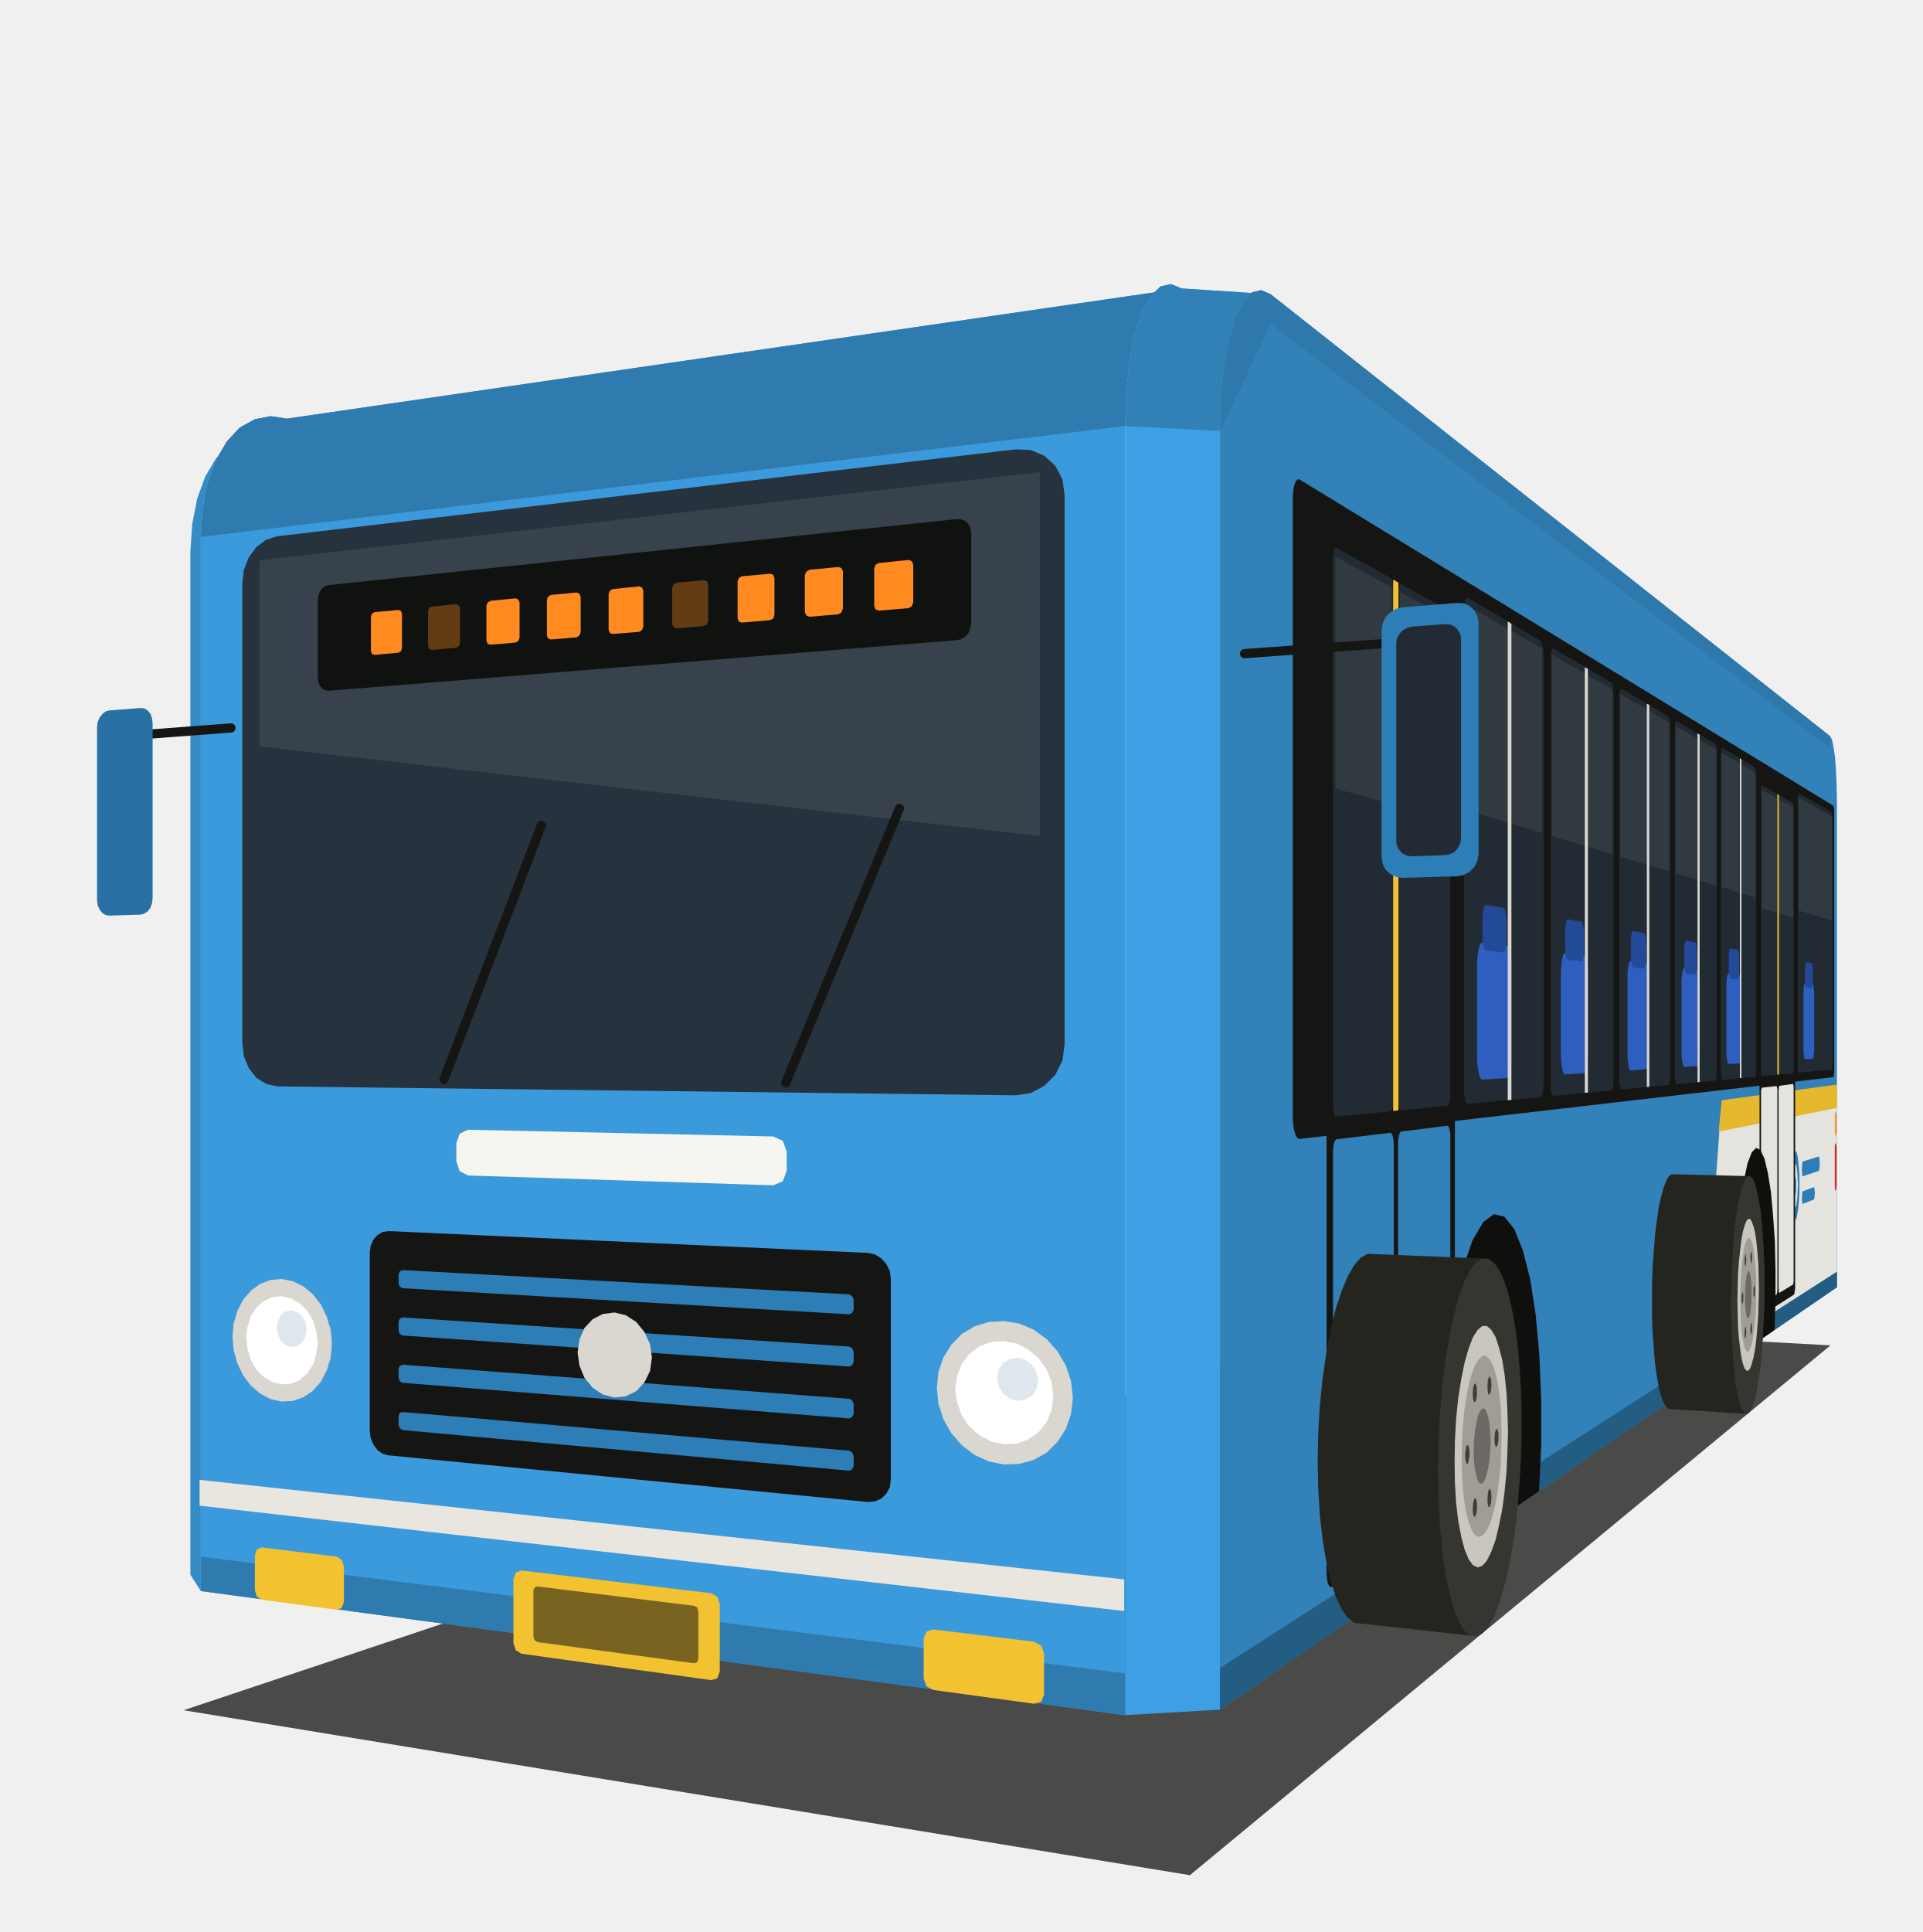
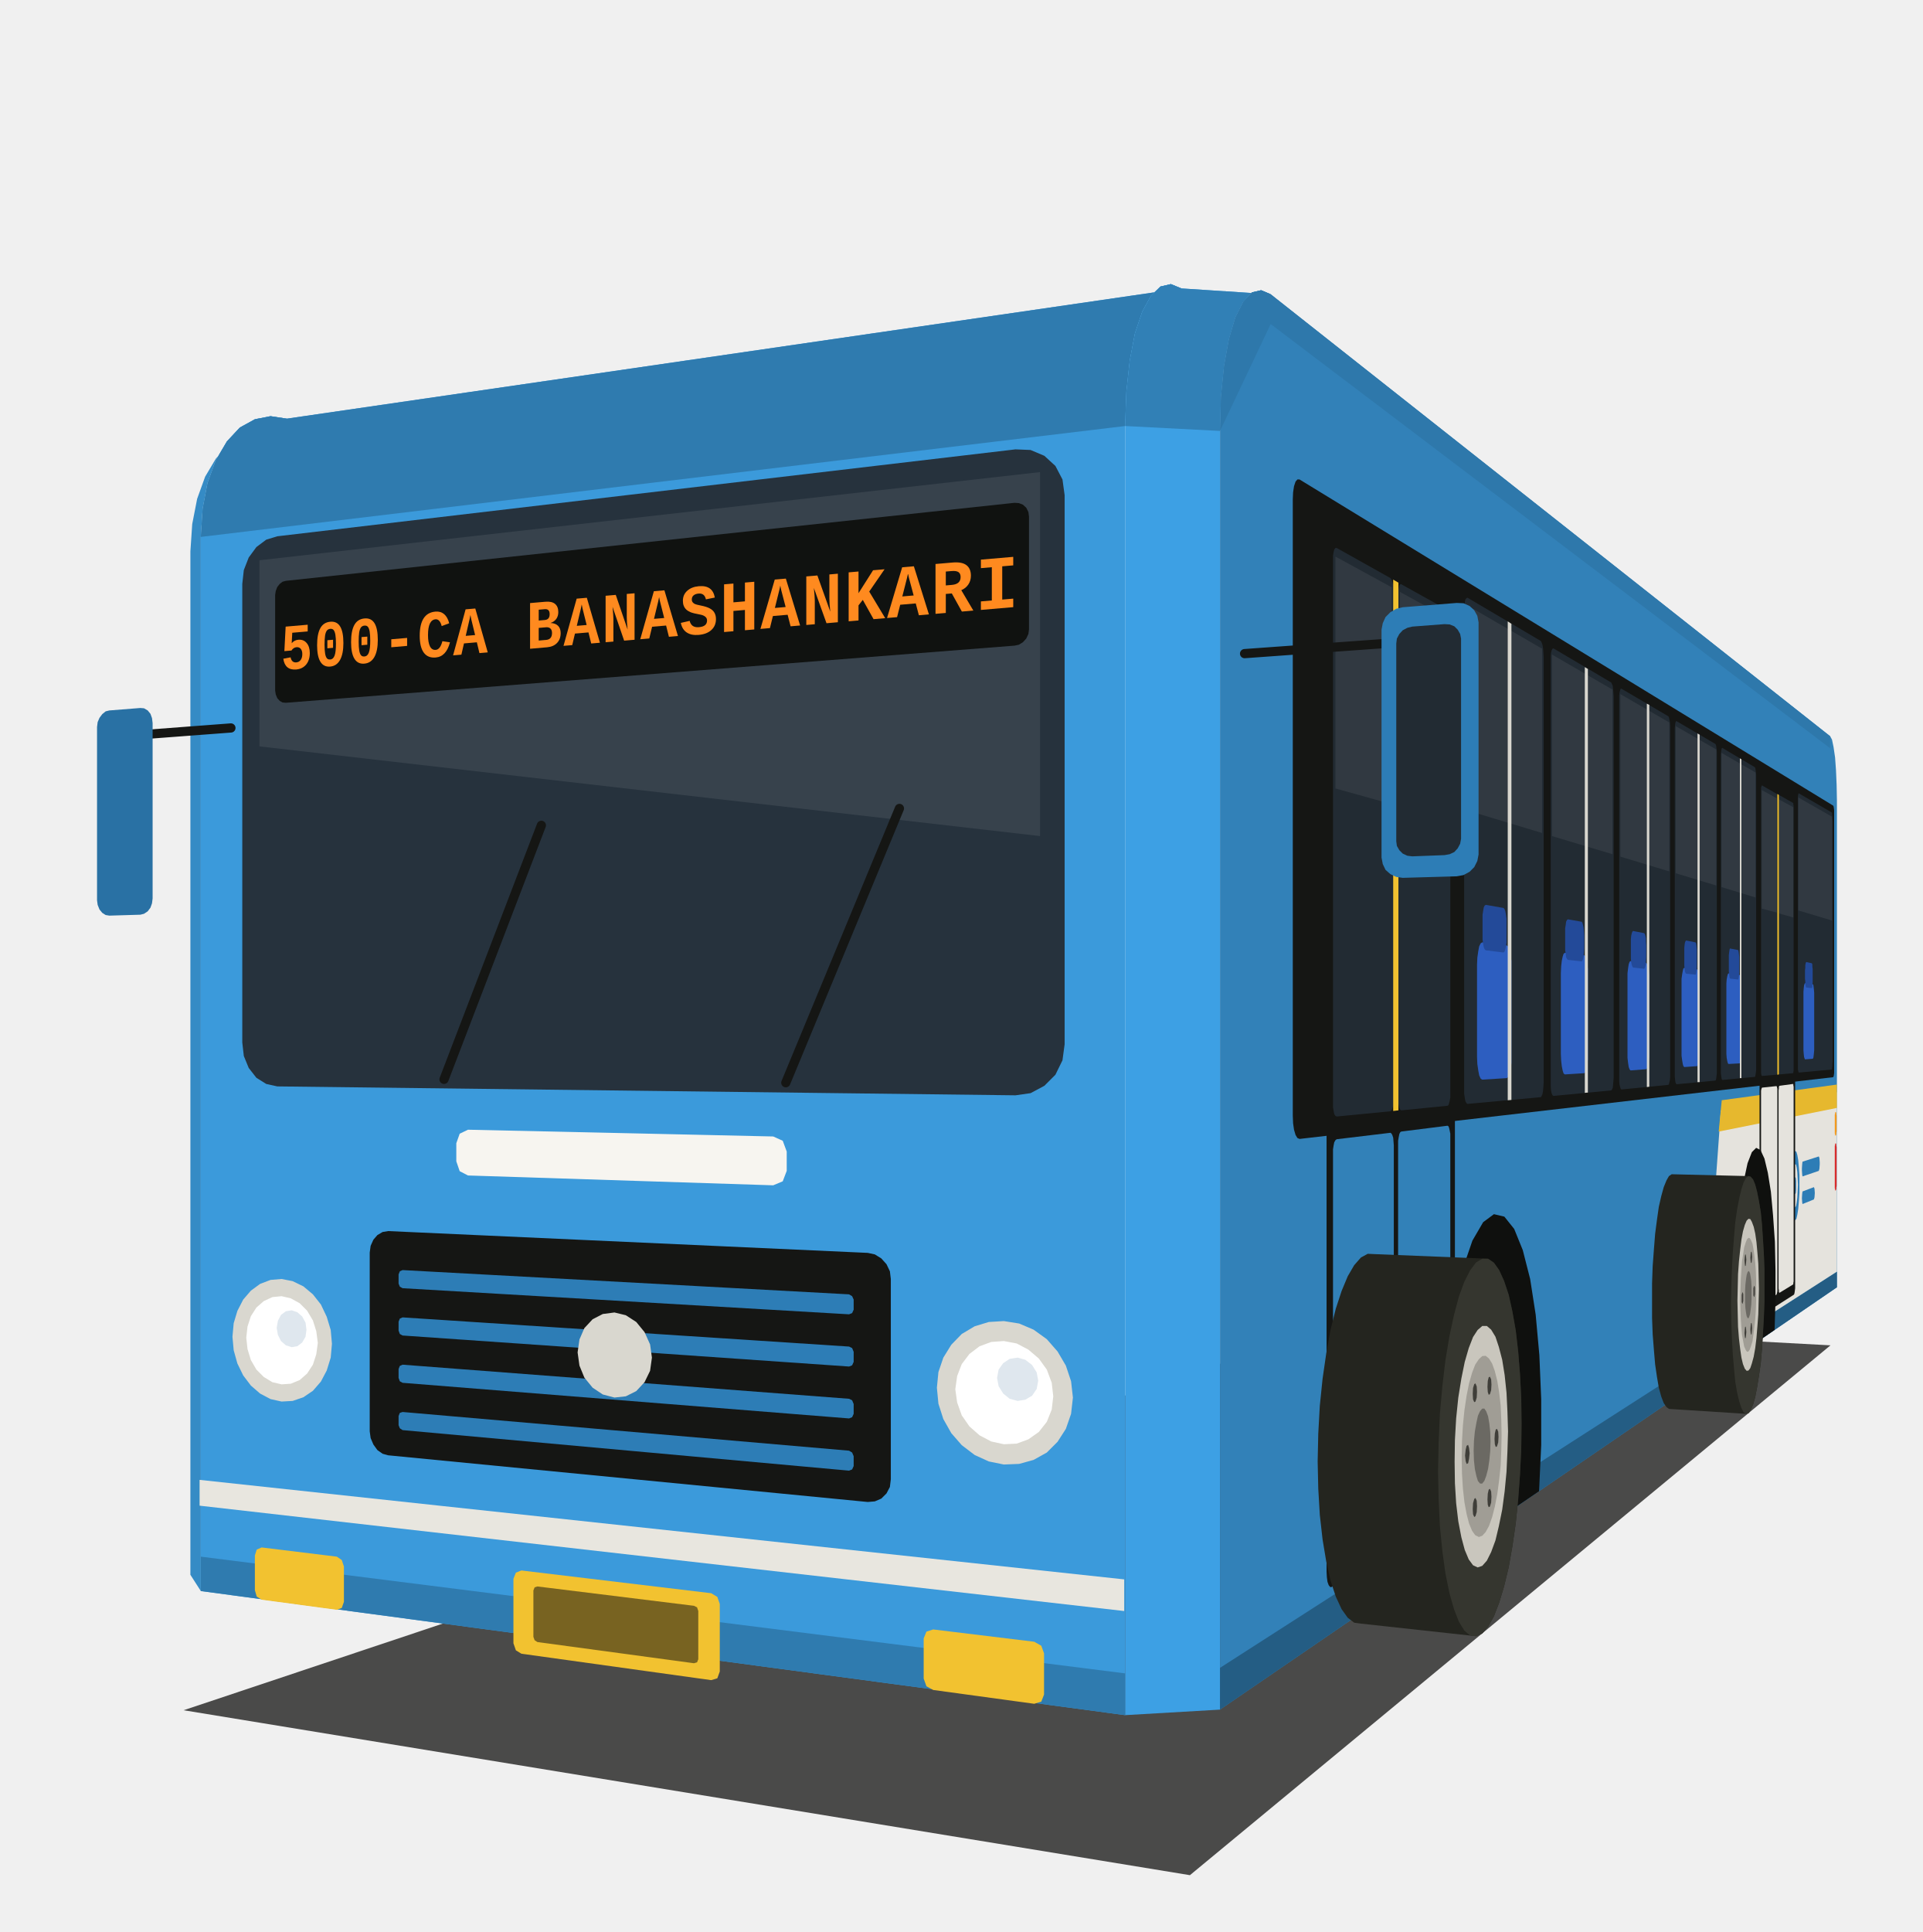
<svg xmlns="http://www.w3.org/2000/svg" viewBox="0 0 626 629" role="img">
  <g transform="translate(156.3 336.6)">
    <path d="M231.2,273.9L439.8,101.4L284.1,93L-96.5,220.2Z" fill="#1c1c1a" fill-opacity="0.78" />
    <path d="M-90.9,181.4L-90.9,-161.8L-90.3,-171L-88.7,-179.4L-86,-186.8L-82.4,-192.9L-78.2,-197.4L-73.3,-200.1L-68.2,-201.1L-62.9,-200.3L-67,-194.8L-72.1,-195.5L-77.1,-194.5L-81.9,-191.7L-86,-187.3L-89.5,-181.4L-92.1,-174.2L-93.7,-166L-94.3,-157.1L-94.3,176.1Z" fill="#358bc5" />
    <path d="M210.1,221.8L210.1,-197.9L210.5,-209L211.6,-219.2L213.3,-228.1L215.7,-235.2L218.5,-240.3L221.6,-243.3L225,-244.1L228.4,-242.7L-62.9,-200.3L-68.2,-201.1L-73.3,-200.1L-78.2,-197.4L-82.4,-192.9L-86,-186.8L-88.7,-179.4L-90.3,-171L-90.9,-161.8L-90.9,181.4Z" fill="#3b9adb" />
    <path d="M210.1,-197.9L210.5,-209L211.6,-219.2L213.3,-228.1L215.7,-235.2L218.5,-240.3L221.6,-243.3L225,-244.1L228.4,-242.7L-62.9,-200.3L-68.2,-201.1L-73.3,-200.1L-78.2,-197.4L-82.4,-192.9L-86,-186.8L-88.7,-179.4L-90.3,-171L-90.9,-161.8Z" fill="#2f7baf" />
    <path d="M210.1,221.8L210.1,-197.9L210.5,-209L211.6,-219.2L213.3,-228.1L215.7,-235.2L218.5,-240.3L221.6,-243.3L225,-244.1L228.4,-242.7L257.5,-240.8L254.4,-242.1L251.4,-241.4L248.6,-238.4L246,-233.3L243.9,-226.2L242.3,-217.4L241.3,-207.3L241,-196.3L241,220Z" fill="#3da0e4" />
    <path d="M210.1,-197.9L210.5,-209L211.6,-219.2L213.3,-228.1L215.7,-235.2L218.5,-240.3L221.6,-243.3L225,-244.1L228.4,-242.7L257.5,-240.8L254.4,-242.1L251.4,-241.4L248.6,-238.4L246,-233.3L243.9,-226.2L242.3,-217.4L241.3,-207.3L241,-196.3Z" fill="#3180b6" />
    <path d="M241,220L241,-196.3L241.3,-207.3L242.3,-217.4L243.9,-226.2L246,-233.3L248.6,-238.4L251.4,-241.4L254.4,-242.1L257.5,-240.8L439.7,-96.9L440.3,-95.8L440.8,-93.4L441.3,-90L441.6,-85.8L441.8,-81.1L441.9,-76.1L441.9,82.5Z" fill="#3281b8" />
    <path d="M241,-196.3L241.3,-207.3L242.3,-217.4L243.9,-226.2L246,-233.3L248.6,-238.4L251.4,-241.4L254.4,-242.1L257.5,-240.8L439.7,-96.9L439.7,-93L257.5,-231.1Z" fill="#2e78ab" />
    <path d="M241,220L441.9,82.5L441.9,77.4L241,206.4Z" fill="#245d84" />
    <path d="M210.1,221.8L-90.9,181.4L-90.9,170.2L210.1,208.2Z" fill="#2f7baf" />
    <path d="M398.3,105.4L404.1,25L441.9,19L441.9,77.4Z" fill="#e5e3dd" />
    <path d="M403.4,31.8L404.4,21.6L441.9,16.5L441.9,24.1Z" fill="#e6b82e" />
    <path d="M429.7,48.9L429.7,46L429.5,43.4L429.3,41.1L429,39.4L428.7,38.4L428.3,38.1L427.9,38.6L427.6,39.9L427.3,41.7L427,44.2L426.9,47L426.8,50L426.9,52.9L427,55.6L427.3,57.8L427.6,59.5L427.9,60.5L428.3,60.7L428.7,60.2L429,58.9L429.3,57L429.5,54.6L429.7,51.8Z" fill="#2d7db6" />
    <path d="M429.2,49.1L429.1,46.9L429,45L428.8,43.5L428.6,42.6L428.3,42.4L428,42.8L427.8,43.9L427.6,45.5L427.4,47.5L427.4,49.8L427.4,51.9L427.6,53.9L427.8,55.3L428,56.3L428.3,56.5L428.6,56L428.8,54.9L429,53.3L429.1,51.3Z" fill="#e5e3dd" />
    <path d="M428.6,49.3L428.6,47.9L428.5,46.9L428.3,46.6L428.1,47L428,48.1L427.9,49.6L428,51L428.1,51.9L428.3,52.2L428.5,51.8L428.6,50.7Z" fill="#2d7db6" />
    <path d="M436.3,41.8L436.2,40.4L436,39.9L430.7,41.6L430.6,42.3L430.5,43.8L430.5,44.4L430.6,45.9L430.7,46.4L436,44.6L436.2,43.9L436.3,42.5Z" fill="#2d7db6" />
    <path d="M434.7,51.8L434.6,50.4L434.4,49.9L430.7,51.3L430.6,52L430.5,53.5L430.5,53.5L430.6,54.9L430.7,55.4L434.4,53.9L434.6,53.2L434.7,51.8Z" fill="#2d7db6" />
    <path d="M441,-70.9L441,-71.9L441,-72.8L440.9,-73.6L440.8,-74.1L440.7,-74.3L266.9,-180.5L266.2,-180.5L265.6,-179.8L265.1,-178.3L264.8,-176.3L264.7,-174L264.7,26.6L264.8,29.1L265.1,31.2L265.6,32.9L266.2,33.9L266.9,34.2L440.7,14.1L440.8,13.9L440.9,13.5L441,12.7L441,11.8L441,10.9Z" fill="#151614" />
    <path d="M317.5,-139.2L317.5,-140.9L317.3,-142.4L317,-143.7L316.7,-144.6L316.3,-145.1L277.3,-168.1L276.9,-168.1L276.4,-167.5L276,-166.4L275.8,-164.8L275.7,-163L275.7,175.1L275.8,176.9L276,178.4L276.4,179.5L276.9,180.1L277.3,180.1L316.3,155.5L316.7,155L317,154L317.3,152.7L317.5,151.2L317.5,149.6Z" fill="#151614" />
    <path d="M297.6,-143.6L297.5,-144.9L297.4,-146.2L297.1,-147.2L296.8,-148L296.5,-148.4L279,-158.2L278.6,-158.2L278.2,-157.7L278,-156.9L277.8,-155.7L277.8,-154.4L277.8,22.5L277.8,23.9L278,25.1L278.2,26.1L278.6,26.7L279,26.9L296.5,25.2L296.8,25L297.1,24.3L297.4,23.4L297.5,22.2L297.6,20.9Z" fill="#222b33" />
    <path d="M278.6,-155.4L296.9,-145.4L296.9,-74.8L278.6,-79.9Z" fill="#ffffff" fill-opacity="0.07" />
    <path d="M297.6,36.3L297.5,35L297.4,33.8L297.1,32.9L296.8,32.4L296.5,32.2L279,34.3L278.6,34.6L278.2,35.3L278,36.3L277.8,37.6L277.8,39L277.8,167.8L277.8,169.2L278,170.3L278.2,171.2L278.6,171.6L279,171.6L296.5,161L296.8,160.6L297.1,159.8L297.4,158.7L297.5,157.5L297.6,156.2Z" fill="#3281b8" />
    <path d="M316,-133.6L316,-134.8L315.8,-136L315.6,-137L315.4,-137.7L315.1,-138L300,-146.4L299.7,-146.4L299.4,-146L299.2,-145.2L299,-144.1L299,-142.9L299,20.8L299,22.1L299.2,23.2L299.4,24.1L299.7,24.7L300,24.9L315.1,23.4L315.4,23.2L315.6,22.6L315.8,21.8L316,20.7L316,19.5Z" fill="#222b33" />
    <path d="M299.6,-143.9L315.4,-135.2L315.4,-69.6L299.6,-74Z" fill="#ffffff" fill-opacity="0.07" />
    <path d="M316,33.7L316,32.5L315.8,31.5L315.6,30.6L315.4,30.1L315.1,29.9L300,31.8L299.7,32L299.4,32.6L299.2,33.6L299,34.8L299,36.1L299,155.3L299,156.6L299.2,157.7L299.4,158.4L299.7,158.9L300,158.9L315.1,149.7L315.4,149.4L315.6,148.6L315.8,147.7L316,146.5L316,145.3Z" fill="#3281b8" />
    <path d="M297.4,25.1L299.1,24.9L299.1,-146.9L297.4,-147.9Z" fill="#f2c230" />
    <path d="M346.4,-122.8L346.3,-124.3L346.2,-125.6L346,-126.7L345.7,-127.5L345.5,-127.9L321.6,-142L321.3,-141.9L320.9,-141.4L320.7,-140.4L320.5,-139.1L320.5,-137.6L320.5,17.8L320.5,19.4L320.7,20.8L320.9,21.9L321.3,22.6L321.6,22.8L345.5,20.6L345.7,20.3L346,19.6L346.2,18.6L346.3,17.3L346.4,15.9Z" fill="#222b33" />
    <path d="M335.9,-21.5L335.9,-23.7L335.7,-25.7L335.3,-27.3L334.9,-28.4L334.4,-28.8L326.4,-29.8L325.9,-29.5L325.4,-28.5L325.1,-26.9L324.8,-24.8L324.7,-22.5L324.7,7.5L324.8,9.8L325.1,11.9L325.4,13.5L325.9,14.6L326.4,14.9L334.4,14.4L334.9,14L335.3,13L335.7,11.4L335.9,9.4L335.9,7.2Z" fill="#2d5ec0" />
    <path d="M334.3,-36L334.3,-37.5L334.1,-38.9L333.9,-40L333.6,-40.7L333.3,-41L327.6,-42L327.2,-41.8L326.9,-41.2L326.7,-40.1L326.5,-38.8L326.5,-37.3L326.5,-32.3L326.5,-30.7L326.7,-29.3L326.9,-28.2L327.2,-27.5L327.6,-27.2L333.3,-26.5L333.6,-26.7L333.9,-27.4L334.1,-28.4L334.3,-29.7L334.3,-31.2Z" fill="#234a99" />
    <path d="M321,-139.8L345.9,-125.4L345.9,-65.4L321,-72.9Z" fill="#ffffff" fill-opacity="0.07" />
    <path d="M334.7,21.6L335.9,21.5L335.9,-133.5L334.7,-134.3Z" fill="#d9d7cf" />
    <path d="M369.2,-109.9L369.1,-111.2L369,-112.3L368.9,-113.3L368.6,-114L368.4,-114.4L349.6,-125.5L349.3,-125.4L349,-124.9L348.8,-124.1L348.7,-122.9L348.7,-121.5L348.7,15.8L348.7,17.1L348.8,18.4L349,19.4L349.3,20L349.6,20.2L368.4,18.4L368.6,18.2L368.9,17.6L369,16.6L369.1,15.5L369.2,14.2Z" fill="#222b33" />
    <path d="M360.8,-19.1L360.8,-21.1L360.6,-22.9L360.4,-24.3L360,-25.3L359.6,-25.6L353.3,-26.4L352.9,-26.1L352.6,-25.2L352.3,-23.8L352.1,-22L352,-19.9L352,6.6L352.1,8.7L352.3,10.5L352.6,12L352.9,12.9L353.3,13.2L359.6,12.8L360,12.5L360.4,11.5L360.6,10.1L360.8,8.3L360.8,6.4Z" fill="#2d5ec0" />
    <path d="M359.6,-32L359.5,-33.4L359.4,-34.6L359.2,-35.5L359,-36.2L358.8,-36.5L354.3,-37.3L354,-37.1L353.7,-36.5L353.6,-35.6L353.4,-34.4L353.4,-33L353.4,-28.6L353.4,-27.2L353.6,-26L353.7,-25L354,-24.4L354.3,-24.1L358.8,-23.6L359,-23.8L359.2,-24.3L359.4,-25.3L359.5,-26.4L359.6,-27.8Z" fill="#234a99" />
    <path d="M349.1,-123.5L368.8,-112.1L368.8,-58.5L349.1,-64.4Z" fill="#ffffff" fill-opacity="0.07" />
    <path d="M359.8,19.2L360.8,19.1L360.8,-118.8L359.8,-119.4Z" fill="#d9d7cf" />
    <path d="M387.6,-99.4L387.6,-100.5L387.5,-101.6L387.3,-102.5L387.2,-103.1L387,-103.4L371.7,-112.4L371.5,-112.4L371.3,-111.9L371.1,-111.1L371,-110.1L371,-108.8L371,14.1L371,15.4L371.1,16.5L371.3,17.3L371.5,17.9L371.7,18.1L387,16.6L387.2,16.4L387.3,15.9L387.5,15.1L387.6,14L387.6,12.9Z" fill="#222b33" />
    <path d="M380.8,-17.2L380.8,-19L380.6,-20.6L380.4,-21.9L380.1,-22.7L379.8,-23.1L374.7,-23.7L374.4,-23.5L374.1,-22.7L373.9,-21.4L373.7,-19.7L373.7,-17.9L373.7,6L373.7,7.8L373.9,9.5L374.1,10.8L374.4,11.6L374.7,11.9L379.8,11.5L380.1,11.2L380.4,10.4L380.6,9.1L380.8,7.5L380.8,5.7Z" fill="#2d5ec0" />
    <path d="M379.8,-28.8L379.7,-30L379.7,-31.1L379.5,-32L379.3,-32.6L379.1,-32.8L375.5,-33.5L375.3,-33.3L375.1,-32.8L374.9,-31.9L374.8,-30.8L374.8,-29.6L374.8,-25.7L374.8,-24.5L374.9,-23.3L375.1,-22.4L375.3,-21.9L375.5,-21.6L379.1,-21.2L379.3,-21.4L379.5,-21.9L379.7,-22.8L379.7,-23.8L379.8,-25Z" fill="#234a99" />
    <path d="M371.4,-110.6L387.3,-101.4L387.3,-52.9L371.4,-57.7Z" fill="#ffffff" fill-opacity="0.07" />
    <path d="M380,17.3L380.8,17.2L380.8,-107.1L380,-107.5Z" fill="#d9d7cf" />
    <path d="M402.8,-90.7L402.8,-91.8L402.7,-92.8L402.6,-93.6L402.5,-94.1L402.3,-94.4L389.7,-101.8L389.5,-101.8L389.3,-101.3L389.2,-100.6L389.1,-99.6L389.1,-98.5L389.1,12.8L389.1,13.9L389.2,14.9L389.3,15.7L389.5,16.2L389.7,16.4L402.3,15.2L402.5,15L402.6,14.5L402.7,13.7L402.8,12.8L402.8,11.8Z" fill="#222b33" />
    <path d="M397.2,-15.7L397.1,-17.3L397,-18.7L396.9,-19.9L396.6,-20.7L396.4,-21L392.2,-21.5L391.9,-21.3L391.7,-20.5L391.5,-19.4L391.3,-17.9L391.3,-16.2L391.3,5.4L391.3,7.1L391.5,8.6L391.7,9.8L391.9,10.5L392.2,10.8L396.4,10.5L396.6,10.2L396.9,9.5L397,8.3L397.1,6.8L397.2,5.2Z" fill="#2d5ec0" />
    <path d="M396.3,-26.2L396.3,-27.3L396.2,-28.3L396.1,-29.1L396,-29.6L395.8,-29.8L392.8,-30.4L392.6,-30.2L392.4,-29.7L392.3,-29L392.2,-28L392.2,-26.9L392.2,-23.3L392.2,-22.2L392.3,-21.2L392.4,-20.4L392.6,-19.8L392.8,-19.6L395.8,-19.3L396,-19.4L396.1,-19.9L396.2,-20.7L396.3,-21.7L396.3,-22.7Z" fill="#234a99" />
    <path d="M389.4,-100.2L402.6,-92.6L402.6,-48.3L389.4,-52.3Z" fill="#ffffff" fill-opacity="0.07" />
    <path d="M396.5,15.7L397.2,15.7L397.2,-97.4L396.5,-97.8Z" fill="#d9d7cf" />
    <path d="M415.6,-83.5L415.6,-84.4L415.5,-85.3L415.4,-86.1L415.3,-86.6L415.2,-86.8L404.6,-93.1L404.4,-93L404.3,-92.6L404.2,-91.9L404.1,-91L404.1,-90L404.1,11.7L404.1,12.7L404.2,13.6L404.3,14.3L404.4,14.8L404.6,15L415.2,14L415.3,13.8L415.4,13.3L415.5,12.6L415.6,11.8L415.6,10.8Z" fill="#222b33" />
    <path d="M410.8,-14.4L410.8,-15.8L410.7,-17.2L410.6,-18.3L410.4,-19L410.2,-19.2L406.6,-19.7L406.4,-19.5L406.2,-18.8L406,-17.7L405.9,-16.4L405.9,-14.8L405.9,4.9L405.9,6.5L406,7.8L406.2,8.9L406.4,9.6L406.6,9.8L410.2,9.6L410.4,9.4L410.6,8.7L410.7,7.6L410.8,6.3L410.8,4.8Z" fill="#2d5ec0" />
    <path d="M410.1,-24L410.1,-25L410,-25.9L409.9,-26.7L409.8,-27.2L409.7,-27.3L407.1,-27.8L407,-27.7L406.9,-27.2L406.8,-26.5L406.7,-25.6L406.7,-24.6L406.7,-21.3L406.7,-20.3L406.8,-19.4L406.9,-18.6L407,-18.2L407.1,-18L409.7,-17.7L409.8,-17.8L409.9,-18.3L410,-19L410.1,-19.9L410.1,-20.8Z" fill="#234a99" />
    <path d="M404.3,-91.5L415.4,-85.1L415.4,-44.4L404.3,-47.8Z" fill="#ffffff" fill-opacity="0.07" />
    <path d="M410.3,14.4L410.8,14.4L410.8,-89.4L410.3,-89.7Z" fill="#d9d7cf" />
    <path d="M428.3,-76.2L428.3,-77.1L428.2,-77.9L428.1,-78.6L428,-79.1L427.9,-79.3L417.1,-85.7L416.9,-85.6L416.8,-85.2L416.7,-84.6L416.7,-83.8L416.7,-82.9L416.7,89L416.7,89.9L416.7,90.8L416.8,91.4L416.9,91.7L417.1,91.8L427.9,84.9L428,84.7L428.1,84.3L428.2,83.6L428.3,82.8L428.3,81.9Z" fill="#151614" />
    <path d="M422.5,-75.8L422.5,-76.5L422.5,-77.2L422.4,-77.7L422.3,-78.1L422.2,-78.2L417.5,-80.9L417.4,-80.8L417.3,-80.5L417.2,-80.1L417.2,-79.4L417.2,-78.7L417.2,11.5L417.2,12.2L417.2,12.8L417.3,13.3L417.4,13.6L417.5,13.7L422.2,13.3L422.3,13.2L422.4,12.8L422.5,12.3L422.5,11.7L422.5,11Z" fill="#222b33" />
    <path d="M417.4,-79.4L422.3,-76.7L422.3,-39.5L417.4,-40.8Z" fill="#ffffff" fill-opacity="0.07" />
    <path d="M422.5,19.1L422.5,18.5L422.5,17.9L422.4,17.4L422.3,17.1L422.2,17L417.5,17.5L417.4,17.7L417.3,18L417.2,18.5L417.2,19.2L417.2,19.9L417.2,85.6L417.2,86.3L417.2,86.9L417.3,87.4L417.4,87.7L417.5,87.7L422.2,84.9L422.3,84.7L422.4,84.3L422.5,83.8L422.5,83.2L422.5,82.5Z" fill="#e5e3dd" />
    <path d="M427.8,-73L427.8,-73.6L427.8,-74.2L427.7,-74.7L427.7,-75.1L427.6,-75.2L423.2,-77.7L423.1,-77.6L423,-77.4L423,-76.9L422.9,-76.3L422.9,-75.6L422.9,11L422.9,11.7L423,12.3L423,12.8L423.1,13.1L423.2,13.2L427.6,12.8L427.7,12.7L427.7,12.4L427.8,11.9L427.8,11.3L427.8,10.6Z" fill="#222b33" />
    <path d="M423.1,-76.3L427.7,-73.8L427.7,-37.9L423.1,-39.2Z" fill="#ffffff" fill-opacity="0.07" />
    <path d="M427.8,18.4L427.8,17.8L427.8,17.2L427.7,16.7L427.7,16.4L427.6,16.3L423.2,16.9L423.1,17L423,17.3L423,17.8L422.9,18.4L422.9,19.1L422.9,82.2L422.9,82.9L423,83.5L423,84L423.1,84.2L423.2,84.3L427.6,81.6L427.7,81.5L427.7,81.1L427.8,80.6L427.8,80L427.8,79.3Z" fill="#e5e3dd" />
    <path d="M422.5,13.3L423,13.2L423,-77.8L422.5,-78.1Z" fill="#f2c230" />
    <path d="M440.5,-69.3L440.4,-70.1L440.4,-70.9L440.3,-71.5L440.3,-71.9L440.2,-72.1L429.5,-78.3L429.4,-78.3L429.3,-77.9L429.2,-77.4L429.2,-76.6L429.2,-75.7L429.2,9.8L429.2,10.7L429.2,11.5L429.3,12.1L429.4,12.5L429.5,12.6L440.2,11.6L440.3,11.4L440.3,11.1L440.4,10.5L440.4,9.8L440.5,9Z" fill="#222b33" />
    <path d="M434.5,-12.1L434.5,-13.4L434.4,-14.5L434.3,-15.4L434.2,-16L434,-16.2L431.5,-16.5L431.4,-16.4L431.2,-15.8L431.1,-14.9L431,-13.7L431,-12.5L431,4.2L431,5.4L431.1,6.6L431.2,7.5L431.4,8.1L431.5,8.3L434,8.1L434.2,7.9L434.3,7.3L434.4,6.4L434.5,5.3L434.5,4Z" fill="#2d5ec0" />
    <path d="M434,-20.3L434,-21.1L433.9,-21.9L433.9,-22.5L433.8,-22.9L433.7,-23L431.9,-23.4L431.8,-23.2L431.7,-22.9L431.6,-22.3L431.6,-21.5L431.5,-20.7L431.5,-17.9L431.6,-17.1L431.6,-16.3L431.7,-15.7L431.8,-15.3L431.9,-15.1L433.7,-14.9L433.8,-15L433.9,-15.4L433.9,-16L434,-16.7L434,-17.6Z" fill="#234a99" />
    <path d="M429.3,-77L440.3,-70.7L440.3,-36.9L429.3,-40.2Z" fill="#ffffff" fill-opacity="0.07" />
    <path d="M441.8,37.5L441.8,36.9L441.7,36.4L441.7,36L441.6,35.7L441.6,35.6L441.4,35.7L441.3,35.8L441.3,36.1L441.2,36.5L441.2,37.1L441.2,37.6L441.2,49.1L441.2,49.7L441.2,50.2L441.3,50.6L441.3,50.9L441.4,51L441.6,50.9L441.6,50.8L441.7,50.5L441.7,50L441.8,49.5L441.8,48.9Z" fill="#d92c2c" />
    <path d="M441.8,27.3L441.8,26.7L441.7,26.2L441.7,25.8L441.6,25.5L441.6,25.4L441.4,25.5L441.3,25.6L441.3,25.9L441.2,26.3L441.2,26.8L441.2,27.4L441.2,31.3L441.2,31.9L441.2,32.4L441.3,32.8L441.3,33L441.4,33.1L441.6,33.1L441.6,33L441.7,32.7L441.7,32.2L441.8,31.7L441.8,31.1Z" fill="#f39a1e" />
    <path d="M344.9,148.9L345.6,133.9L345.6,118.9L345,104.6L343.8,91.4L342,79.8L339.6,70.4L336.8,63.5L333.6,59.5L330.2,58.7L326.7,61.3L323.2,67.3L320,76.6L317.1,88.9L314.8,103.5L313.2,119.9L312.4,137.1L312.5,154.3L313.4,170.4Z" fill="#0f100e" />
    <path d="M272.8,139.2L273,130.1L273.5,121.1L274.4,112.3L275.6,104L277,96.3L278.7,89.5L280.6,83.7L282.6,78.9L284.7,75.3L286.9,72.8L289.1,71.6L291.3,71.7L328.3,73.2L330.2,74.5L331.9,76.9L333.5,80.4L335,84.9L336.2,90.3L337.3,96.5L338.1,103.4L338.7,110.9L339.1,118.7L339.2,126.9L339.1,135.2L338.7,143.4L338.1,151.6L337.3,159.4L336.2,166.9L335,173.7L333.5,179.9L331.9,185.2L330.2,189.6L328.3,193L326.4,195.2L324.4,196.1L286.9,192L284.7,191.7L282.6,190.1L280.6,187.3L278.7,183.2L277,178L275.6,171.8L274.4,164.6L273.5,156.6L273,148.1Z" fill="#24251f" />
    <path d="M339.2,126.9L339.1,118.7L338.7,110.9L338.1,103.4L337.3,96.5L336.2,90.3L335,84.9L333.5,80.4L331.9,76.9L330.2,74.5L328.3,73.2L326.4,73.2L324.4,74.4L322.5,76.9L320.6,80.6L318.8,85.5L317.2,91.5L315.7,98.5L314.4,106.3L313.4,114.8L312.6,123.8L312.2,133.1L312,142.4L312.2,151.5L312.6,160.2L313.4,168.3L314.4,175.6L315.7,182L317.2,187.3L318.8,191.4L320.6,194.3L322.5,195.9L324.4,196.1L326.4,195.2L328.3,193L330.2,189.6L331.9,185.2L333.5,179.9L335,173.7L336.2,166.9L337.3,159.4L338.1,151.6L338.7,143.4L339.1,135.2Z" fill="#35362f" />
    <path d="M334.8,129.4L334.6,122.9L334.3,116.8L333.7,111.1L332.9,106.1L331.8,101.9L330.7,98.6L329.3,96.3L327.9,95.1L326.4,95.1L324.9,96.4L323.4,98.7L322,102.3L320.7,106.8L319.6,112.2L318.6,118.4L317.9,125.2L317.5,132.2L317.4,139.3L317.5,146.3L317.9,152.8L318.6,158.7L319.6,163.9L320.7,168L322,171.1L323.4,173L324.9,173.7L326.4,173.2L327.9,171.5L329.3,168.7L330.7,164.9L331.8,160.3L332.9,154.9L333.7,148.9L334.3,142.6L334.6,136Z" fill="#c9c6bd" />
    <path d="M332.7,130.6L332.6,125.7L332.4,121L331.9,116.7L331.3,113L330.5,109.8L329.6,107.3L328.6,105.7L327.5,104.8L326.4,104.9L325.3,105.9L324.1,107.7L323.1,110.3L322.1,113.8L321.3,117.8L320.6,122.5L320.1,127.5L319.8,132.7L319.7,138L319.8,143.1L320.1,148L320.6,152.5L321.3,156.3L322.1,159.4L323.1,161.8L324.1,163.2L325.3,163.8L326.4,163.4L327.5,162.2L328.6,160.2L329.6,157.4L330.5,153.9L331.3,149.8L331.9,145.3L332.4,140.5L332.6,135.6Z" fill="#a09d95" />
    <path d="M329.1,132.7L329,129.6L328.7,126.8L328.3,124.5L327.7,122.9L327.1,122L326.4,122L325.7,122.8L325,124.3L324.5,126.6L324,129.4L323.7,132.5L323.6,135.7L323.7,138.9L324,141.7L324.5,144L325,145.6L325.7,146.4L326.4,146.4L327.1,145.5L327.7,143.9L328.3,141.6L328.7,138.9L329,135.8Z" fill="#6b6963" />
    <path d="M331.7,131.2L331.6,129.5L331.2,128.6L330.8,128.8L330.5,130.1L330.4,131.9L330.5,133.6L330.8,134.5L331.2,134.3L331.6,133Z" fill="#3f3e39" />
    <path d="M329.4,114.2L329.3,112.5L328.9,111.6L328.5,111.8L328.2,113L328.1,114.9L328.2,116.6L328.5,117.5L328.9,117.3L329.3,116Z" fill="#3f3e39" />
    <path d="M324.7,116.5L324.6,114.8L324.2,113.8L323.8,114L323.4,115.3L323.3,117.2L323.4,119L323.8,119.9L324.2,119.7L324.6,118.4Z" fill="#3f3e39" />
    <path d="M322.3,136.5L322.1,134.8L321.8,133.8L321.3,134.1L321,135.4L320.8,137.3L321,139.1L321.3,140L321.8,139.8L322.1,138.4Z" fill="#3f3e39" />
    <path d="M324.7,153.8L324.6,152L324.2,151.1L323.8,151.4L323.4,152.8L323.3,154.7L323.4,156.4L323.8,157.3L324.2,157L324.6,155.7Z" fill="#3f3e39" />
    <path d="M329.4,150.7L329.3,149L328.9,148.1L328.5,148.4L328.2,149.7L328.1,151.6L328.2,153.3L328.5,154.1L328.9,153.9L329.3,152.6Z" fill="#3f3e39" />
    <path d="M421.6,96.4L421.9,86.7L421.9,77.1L421.7,67.7L421.1,59.1L420.4,51.4L419.4,45.2L418.3,40.6L417,37.8L415.6,37.1L414.2,38.5L412.8,42.1L411.6,47.7L410.5,55L409.6,63.9L409,73.8L408.7,84.3L408.7,94.9L409,105Z" fill="#0f100e" />
    <path d="M381.7,86.9L381.7,81.2L381.9,75.6L382.3,70.2L382.7,65.1L383.3,60.5L383.9,56.3L384.7,52.8L385.5,49.9L386.4,47.7L387.2,46.3L388.1,45.7L413.1,46.3L413.8,46.5L414.6,47.4L415.3,49.1L415.9,51.4L416.5,54.4L417.1,58L417.5,62.1L417.8,66.7L418.1,71.5L418.3,76.6L418.3,81.9L418.3,87.2L418.1,92.5L417.8,97.7L417.5,102.6L417.1,107.2L416.5,111.4L415.9,115.1L415.3,118.2L414.6,120.7L413.8,122.5L413.1,123.5L412.3,123.7L387.2,122.1L386.4,121.5L385.5,120.2L384.7,118.1L383.9,115.2L383.3,111.7L382.7,107.6L382.3,102.9L381.9,97.8L381.7,92.5Z" fill="#24251f" />
    <path d="M418.3,81.9L418.3,76.6L418.1,71.5L417.8,66.7L417.5,62.1L417.1,58L416.5,54.4L415.9,51.4L415.3,49.1L414.6,47.4L413.8,46.5L413.1,46.3L412.3,46.9L411.5,48.4L410.8,50.6L410.1,53.5L409.4,57.1L408.8,61.3L408.4,66.1L408,71.2L407.7,76.7L407.5,82.4L407.4,88.1L407.5,93.8L407.7,99.2L408,104.4L408.4,109.1L408.8,113.3L409.4,116.8L410.1,119.7L410.8,121.8L411.5,123.2L412.3,123.7L413.1,123.5L413.8,122.5L414.6,120.7L415.3,118.2L415.9,115.1L416.5,111.4L417.1,107.2L417.5,102.6L417.8,97.7L418.1,92.5L418.3,87.2Z" fill="#35362f" />
    <path d="M416.5,83L416.4,78.8L416.3,74.8L416,71.1L415.7,67.8L415.3,65L414.8,62.8L414.2,61.2L413.7,60.3L413.1,60.2L412.5,60.8L411.9,62.2L411.3,64.3L410.8,67L410.4,70.3L410,74L409.7,78.2L409.6,82.5L409.5,86.9L409.6,91.3L409.7,95.4L410,99.2L410.4,102.6L410.8,105.4L411.3,107.5L411.9,109L412.5,109.7L413.1,109.6L413.7,108.8L414.2,107.3L414.8,105.1L415.3,102.3L415.7,99L416,95.3L416.3,91.3L416.4,87.2Z" fill="#c9c6bd" />
    <path d="M415.6,83.4L415.6,80.3L415.5,77.3L415.3,74.5L415,72L414.7,69.9L414.4,68.3L413.9,67.1L413.5,66.5L413.1,66.4L412.6,66.9L412.2,67.9L411.7,69.5L411.4,71.5L411,74L410.8,76.8L410.6,79.9L410.5,83.1L410.4,86.4L410.5,89.7L410.6,92.8L410.8,95.6L411,98.1L411.4,100.2L411.7,101.8L412.2,102.9L412.6,103.5L413.1,103.4L413.5,102.8L413.9,101.7L414.4,100.1L414.7,98L415,95.5L415.3,92.8L415.5,89.8L415.6,86.6Z" fill="#a09d95" />
    <path d="M414.1,84.3L414.1,82.3L414,80.5L413.8,79L413.6,77.9L413.3,77.3L413.1,77.2L412.8,77.6L412.5,78.5L412.3,79.9L412.1,81.6L412,83.5L412,85.5L412,87.5L412.1,89.3L412.3,90.8L412.5,91.9L412.8,92.5L413.1,92.6L413.3,92.2L413.6,91.3L413.8,89.9L414,88.2L414.1,86.3Z" fill="#6b6963" />
    <path d="M415.2,83.7L415.2,82.6L415,82L414.9,82.1L414.7,82.8L414.7,84L414.7,85.1L414.9,85.7L415,85.6L415.2,84.8Z" fill="#3f3e39" />
    <path d="M414.3,72.6L414.2,71.5L414.1,70.9L413.9,71L413.8,71.7L413.7,72.9L413.8,74L413.9,74.6L414.1,74.5L414.2,73.8Z" fill="#3f3e39" />
    <path d="M412.4,73.5L412.3,72.4L412.2,71.8L412,71.9L411.9,72.6L411.8,73.8L411.9,74.9L412,75.6L412.2,75.5L412.3,74.7Z" fill="#3f3e39" />
    <path d="M411.4,85.8L411.4,84.7L411.2,84.1L411.1,84.2L410.9,85L410.9,86.2L410.9,87.3L411.1,87.9L411.2,87.8L411.4,87Z" fill="#3f3e39" />
    <path d="M412.4,97L412.3,95.9L412.2,95.3L412,95.4L411.9,96.2L411.8,97.4L411.9,98.5L412,99.1L412.2,99L412.3,98.2Z" fill="#3f3e39" />
    <path d="M414.3,95.8L414.2,94.7L414.1,94.1L413.9,94.2L413.8,95L413.7,96.2L413.8,97.3L413.9,97.9L414.1,97.8L414.2,97Z" fill="#3f3e39" />
    <path d="M-77.4,-146.5L-76.9,-151L-75.3,-155.1L-72.8,-158.5L-69.6,-160.9L-66,-162L174.4,-190.3L179.3,-190.1L183.8,-188.2L187.4,-184.9L189.7,-180.5L190.4,-175.4L190.4,3.4L189.7,8.6L187.4,13.3L183.8,16.9L179.3,19.3L174.4,20L-66,17.1L-69.6,16.3L-72.8,14.3L-75.3,11.1L-76.9,7.2L-77.4,2.8Z" fill="#26323d" />
    <path d="M182.4,-182.9L-71.8,-154.2L-71.8,-93.6L182.4,-64.4Z" fill="#ffffff" fill-opacity="0.08" />
-     <path d="M-52.8,-141.5L-52.6,-142.8L-52.1,-144.1L-51.3,-145.1L-50.4,-145.8L-49.3,-146.1L155.3,-167.6L156.7,-167.5L158,-167L159.1,-166L159.7,-164.7L160,-163.2L160,-133.5L159.7,-132L159.1,-130.5L158,-129.3L156.7,-128.5L155.3,-128.2L-49.3,-111.7L-50.4,-111.9L-51.3,-112.4L-52.1,-113.3L-52.6,-114.4L-52.8,-115.8Z" fill="#101210" />
-     <path d="M128.4,-151.5L128.8,-152.7L129.9,-153.3L139.6,-154.3L140.6,-153.9L141.1,-152.8L141.1,-140.4L140.6,-139.2L139.6,-138.6L129.9,-137.8L128.8,-138.2L128.4,-139.3Z" fill="#ff8a1f" fill-opacity="1" />
-     <path d="M105.8,-149.4L106.3,-150.5L107.3,-151.1L116.7,-152L117.7,-151.7L118.2,-150.6L118.2,-138.4L117.7,-137.2L116.7,-136.6L107.3,-135.8L106.3,-136.2L105.8,-137.3Z" fill="#ff8a1f" fill-opacity="1" />
-     <path d="M83.9,-147.3L84.3,-148.4L85.3,-149L94.5,-149.8L95.5,-149.5L95.9,-148.4L95.9,-136.4L95.5,-135.2L94.5,-134.7L85.3,-133.9L84.3,-134.2L83.9,-135.3Z" fill="#ff8a1f" fill-opacity="1" />
-     <path d="M62.6,-145.2L63,-146.3L64,-146.9L72.9,-147.7L73.9,-147.4L74.3,-146.3L74.3,-134.5L73.9,-133.3L72.9,-132.8L64,-132L63,-132.4L62.6,-133.4Z" fill="#ff8a1f" fill-opacity="0.35" />
-     <path d="M41.9,-143.2L42.3,-144.3L43.2,-144.8L51.9,-145.7L52.8,-145.3L53.2,-144.3L53.2,-132.6L52.8,-131.5L51.9,-130.9L43.2,-130.2L42.3,-130.5L41.9,-131.6Z" fill="#ff8a1f" fill-opacity="1" />
-     <path d="M21.8,-141.2L22.1,-142.3L23.1,-142.9L31.5,-143.7L32.4,-143.3L32.8,-142.3L32.8,-130.8L32.4,-129.7L31.5,-129.1L23.1,-128.4L22.1,-128.8L21.8,-129.8Z" fill="#ff8a1f" fill-opacity="1" />
-     <path d="M2.1,-139.4L2.5,-140.4L3.4,-141L11.6,-141.8L12.5,-141.4L12.9,-140.4L12.9,-129L12.5,-127.9L11.6,-127.4L3.4,-126.7L2.5,-127L2.1,-128.1Z" fill="#ff8a1f" fill-opacity="1" />
-     <path d="M-16.9,-137.5L-16.6,-138.6L-15.7,-139.1L-7.8,-139.9L-6.9,-139.5L-6.5,-138.5L-6.5,-127.3L-6.9,-126.2L-7.8,-125.7L-15.7,-125L-16.6,-125.4L-16.9,-126.4Z" fill="#ff8a1f" fill-opacity="0.35" />
-     <path d="M-35.5,-135.7L-35.2,-136.8L-34.3,-137.3L-26.6,-138L-25.7,-137.7L-25.4,-136.7L-25.4,-125.6L-25.7,-124.6L-26.6,-124.1L-34.3,-123.4L-35.2,-123.7L-35.5,-124.7Z" fill="#ff8a1f" fill-opacity="1" />
+     <path d="M-66.7,-142.9L-66.5,-144.2L-66,-145.5L-65.2,-146.5L-64.3,-147.2L-63.2,-147.5L174.1,-172.9L175.5,-172.8L176.8,-172.3L177.9,-171.3L178.6,-169.9L178.8,-168.4L178.8,-131.7L178.6,-130.2L177.9,-128.7L176.8,-127.5L175.5,-126.7L174.1,-126.4L-63.2,-107.8L-64.3,-107.9L-65.2,-108.4L-66,-109.3L-66.5,-110.5L-66.7,-111.8Z" fill="#101210" />
+     <g font-family="ui-monospace, Menlo, Consolas, 'Liberation Mono', monospace" font-weight="700" fill="#ff8a1f">
+       <text transform="matrix(1.157 -0.1 0 1.423 -59.715 -118.844)" font-size="15" text-anchor="middle">5</text>
+       <text transform="matrix(1.176 -0.101 0 1.435 -48.753 -119.787)" font-size="15" text-anchor="middle">0</text>
+       <text transform="matrix(1.195 -0.103 0 1.446 -37.616 -120.746)" font-size="15" text-anchor="middle">0</text>
+       <text transform="matrix(1.214 -0.104 0 1.458 -26.299 -121.72)" font-size="15" text-anchor="middle">-</text>
+       <text transform="matrix(1.234 -0.106 0 1.47 -14.798 -122.71)" font-size="15" text-anchor="middle">C</text>
+       <text transform="matrix(1.254 -0.108 0 1.482 -3.108 -123.717)" font-size="15" text-anchor="middle">A</text>
+       <text transform="matrix(1.296 -0.112 0 1.506 20.856 -125.779)" font-size="15" text-anchor="middle">B</text>
+       <text transform="matrix(1.318 -0.113 0 1.519 33.14 -126.837)" font-size="15" text-anchor="middle">A</text>
+       <text transform="matrix(1.341 -0.115 0 1.532 45.633 -127.912)" font-size="15" text-anchor="middle">N</text>
+       <text transform="matrix(1.364 -0.117 0 1.545 58.339 -129.006)" font-size="15" text-anchor="middle">A</text>
+       <text transform="matrix(1.387 -0.119 0 1.558 71.265 -130.119)" font-size="15" text-anchor="middle">S</text>
+       <text transform="matrix(1.411 -0.121 0 1.572 84.415 -131.251)" font-size="15" text-anchor="middle">H</text>
+       <text transform="matrix(1.436 -0.124 0 1.586 97.796 -132.403)" font-size="15" text-anchor="middle">A</text>
+       <text transform="matrix(1.462 -0.126 0 1.6 111.414 -133.575)" font-size="15" text-anchor="middle">N</text>
+       <text transform="matrix(1.488 -0.128 0 1.614 125.276 -134.768)" font-size="15" text-anchor="middle">K</text>
+       <text transform="matrix(1.515 -0.13 0 1.629 139.387 -135.983)" font-size="15" text-anchor="middle">A</text>
+       <text transform="matrix(1.543 -0.133 0 1.643 153.755 -137.22)" font-size="15" text-anchor="middle">R</text>
+       <text transform="matrix(1.571 -0.135 0 1.658 168.387 -138.479)" font-size="15" text-anchor="middle">I</text>
+     </g>
    <path d="M99.6,15.9L136.6,-73.4" fill="none" stroke="#151614" stroke-width="3" stroke-linecap="round" stroke-linejoin="round" />
    <path d="M-11.7,14.8L20,-67.9" fill="none" stroke="#151614" stroke-width="3" stroke-linecap="round" stroke-linejoin="round" />
    <path d="M-7.7,35.6L-6.6,32.5L-3.9,31.2L95.5,33.4L98.6,34.8L99.9,38.3L99.9,44.6L98.6,48L95.5,49.3L-3.9,46.1L-6.6,44.7L-7.7,41.5Z" fill="#f7f5f0" />
    <path d="M-35.9,71.2L-35.6,69L-34.7,67L-33.4,65.5L-31.7,64.5L-29.9,64.2L126.3,71.3L128.6,71.8L130.7,73.1L132.4,75L133.5,77.3L133.8,79.8L133.8,145L133.5,147.5L132.4,149.6L130.7,151.3L128.6,152.2L126.3,152.4L-29.9,137.2L-31.7,136.7L-33.4,135.5L-34.7,133.7L-35.6,131.6L-35.9,129.4Z" fill="#151614" />
    <path d="M-26.5,124.4L-26.1,123.4L-25.2,123.1L120.2,135.7L121.2,136.3L121.7,137.5L121.7,140.7L121.2,141.8L120.2,142.2L-25.2,129L-26.1,128.4L-26.5,127.4Z" fill="#2d7db6" />
    <path d="M-26.5,109.1L-26.1,108.1L-25.2,107.7L120.2,118.8L121.2,119.3L121.7,120.5L121.7,123.7L121.2,124.8L120.2,125.2L-25.2,113.6L-26.1,113.1L-26.5,112Z" fill="#2d7db6" />
    <path d="M-26.5,93.7L-26.1,92.7L-25.2,92.3L120.2,101.8L121.2,102.3L121.7,103.5L121.7,106.8L121.2,107.9L120.2,108.3L-25.2,98.2L-26.1,97.7L-26.5,96.6Z" fill="#2d7db6" />
    <path d="M-26.5,78.3L-26.1,77.3L-25.2,76.9L120.2,84.8L121.2,85.4L121.7,86.5L121.7,89.8L121.2,90.9L120.2,91.3L-25.2,82.8L-26.1,82.3L-26.5,81.3Z" fill="#2d7db6" />
    <path d="M31.8,103.7L32.4,99.5L34,95.8L36.7,92.9L40,91.2L43.8,90.7L47.5,91.6L50.9,93.8L53.6,97.1L55.4,101.1L56,105.4L55.4,109.7L53.6,113.4L50.9,116.3L47.5,118L43.8,118.4L40,117.4L36.7,115.2L34,111.9L32.4,108Z" fill="#d9d7cf" />
    <path d="M148.8,115.2L149.3,110.1L150.9,105.4L153.5,101.2L156.9,97.7L161.1,95.2L165.7,93.8L170.6,93.5L175.6,94.3L180.3,96.3L184.6,99.4L188.1,103.4L190.8,108L192.5,113.1L193.1,118.4L192.5,123.7L190.8,128.6L188.1,132.8L184.6,136.3L180.3,138.7L175.6,140L170.6,140.2L165.7,139.2L161.1,137.1L156.9,133.9L153.5,130L150.9,125.4L149.3,120.4Z" fill="#d9d7cf" />
    <path d="M154.8,115.7L155.4,111.4L156.9,107.5L159.4,104.2L162.7,101.7L166.5,100.3L170.6,100L174.8,100.8L178.6,102.8L182,105.7L184.6,109.3L186.2,113.6L186.7,118L186.2,122.3L184.6,126.3L182,129.6L178.6,132L174.8,133.4L170.6,133.6L166.5,132.7L162.7,130.7L159.4,127.8L156.9,124.2L155.4,120Z" fill="#ffffff" />
    <path d="M168.4,112L168.9,109.3L170.4,107.2L172.5,105.8L175.1,105.4L177.6,106.1L179.8,107.8L181.3,110.2L181.8,112.9L181.3,115.6L179.8,117.8L177.6,119.1L175.1,119.5L172.5,118.8L170.4,117.1L168.9,114.7Z" fill="#dfe7ee" />
    <path d="M-80.6,98.6L-80.2,94.2L-79,90.2L-77.1,86.5L-74.6,83.6L-71.6,81.4L-68.2,80.1L-64.6,79.8L-61,80.5L-57.5,82.2L-54.4,84.8L-51.8,88.1L-49.9,92.1L-48.6,96.4L-48.2,100.9L-48.6,105.4L-49.9,109.6L-51.8,113.2L-54.4,116.2L-57.5,118.3L-61,119.5L-64.6,119.7L-68.2,118.9L-71.6,117.1L-74.6,114.5L-77.1,111.2L-79,107.3L-80.2,103Z" fill="#d9d7cf" />
    <path d="M-76.1,98.9L-75.7,95.3L-74.6,91.9L-72.8,89.1L-70.4,87L-67.6,85.7L-64.6,85.4L-61.6,86.1L-58.7,87.7L-56.3,90.1L-54.4,93.3L-53.3,96.8L-52.8,100.6L-53.3,104.3L-54.4,107.7L-56.3,110.6L-58.7,112.7L-61.6,113.9L-64.6,114.1L-67.6,113.4L-70.4,111.7L-72.8,109.3L-74.6,106.2L-75.7,102.6Z" fill="#ffffff" />
    <path d="M-66.2,95.7L-65.8,93.4L-64.8,91.5L-63.2,90.3L-61.3,90L-59.5,90.6L-57.9,92L-56.8,94L-56.5,96.3L-56.8,98.6L-57.9,100.5L-59.5,101.7L-61.3,102L-63.2,101.4L-64.8,100L-65.8,98Z" fill="#dfe7ee" />
    <path d="M209.8,187.9L-91.3,153.6L-91.3,145.2L209.8,177.6Z" fill="#e8e6df" />
    <path d="M10.9,177.4L11.7,175.4L13.5,174.7L75.3,182.1L77.3,183.3L78.1,185.6L78.1,207.6L77.3,209.8L75.3,210.4L13.5,201.8L11.7,200.7L10.9,198.4Z" fill="#f2c230" />
    <path d="M17.4,181.2L17.8,180.2L18.7,179.9L69.7,186.2L70.7,186.7L71.1,187.9L71.1,203.6L70.7,204.6L69.7,204.9L18.7,198L17.8,197.4L17.4,196.3Z" fill="#151614" fill-opacity="0.55" />
    <path d="M144.5,196.8L145.4,194.6L147.6,193.9L180.5,197.9L182.8,199.2L183.7,201.7L183.7,215.1L182.8,217.4L180.5,218.1L147.6,213.6L145.4,212.4L144.5,209.9Z" fill="#f2c230" />
    <path d="M-73.3,169.8L-72.7,167.9L-71.1,167.2L-46.6,170.2L-45,171.3L-44.3,173.4L-44.3,184.9L-45,186.9L-46.6,187.5L-71.1,184.2L-72.7,183.2L-73.3,181.1Z" fill="#f2c230" />
    <path d="M249,-123.8L296.2,-127.2" fill="none" stroke="#151614" stroke-width="3" stroke-linecap="round" stroke-linejoin="round" />
    <path d="M293.6,-131.6L294,-133.7L294.9,-135.7L296.5,-137.3L298.4,-138.4L300.5,-138.9L318.1,-140.3L320.3,-140.2L322.3,-139.3L323.8,-137.9L324.8,-136.1L325.2,-134L325.2,-58.4L324.8,-56.3L323.8,-54.3L322.3,-52.8L320.3,-51.7L318.1,-51.3L300.5,-50.8L298.4,-51.1L296.5,-52L294.9,-53.4L294,-55.3L293.6,-57.4Z" fill="#2d7db6" />
    <path d="M298.4,-127.1L298.6,-128.7L299.4,-130.2L300.5,-131.4L302,-132.2L303.6,-132.6L314.1,-133.4L315.8,-133.3L317.3,-132.7L318.4,-131.6L319.2,-130.2L319.5,-128.7L319.5,-63.5L319.2,-61.9L318.4,-60.4L317.3,-59.2L315.8,-58.5L314.1,-58.2L303.6,-57.8L302,-58L300.5,-58.7L299.4,-59.8L298.6,-61.2L298.4,-62.7Z" fill="#222b33" />
    <path d="M-81.1,-99.6L-110.2,-97.4" fill="none" stroke="#151614" stroke-width="3" stroke-linecap="round" stroke-linejoin="round" />
    <path d="M-124.7,-99.9L-124.5,-101.5L-123.9,-102.9L-123,-104.1L-121.9,-105L-120.7,-105.3L-110.6,-106.1L-109.4,-106L-108.2,-105.3L-107.3,-104.2L-106.8,-102.8L-106.6,-101.2L-106.6,-44.1L-106.8,-42.5L-107.3,-41.1L-108.2,-39.9L-109.4,-39.1L-110.6,-38.8L-120.7,-38.5L-121.9,-38.7L-123,-39.4L-123.9,-40.5L-124.5,-42L-124.7,-43.5Z" fill="#2971a4" />
  </g>
</svg>
